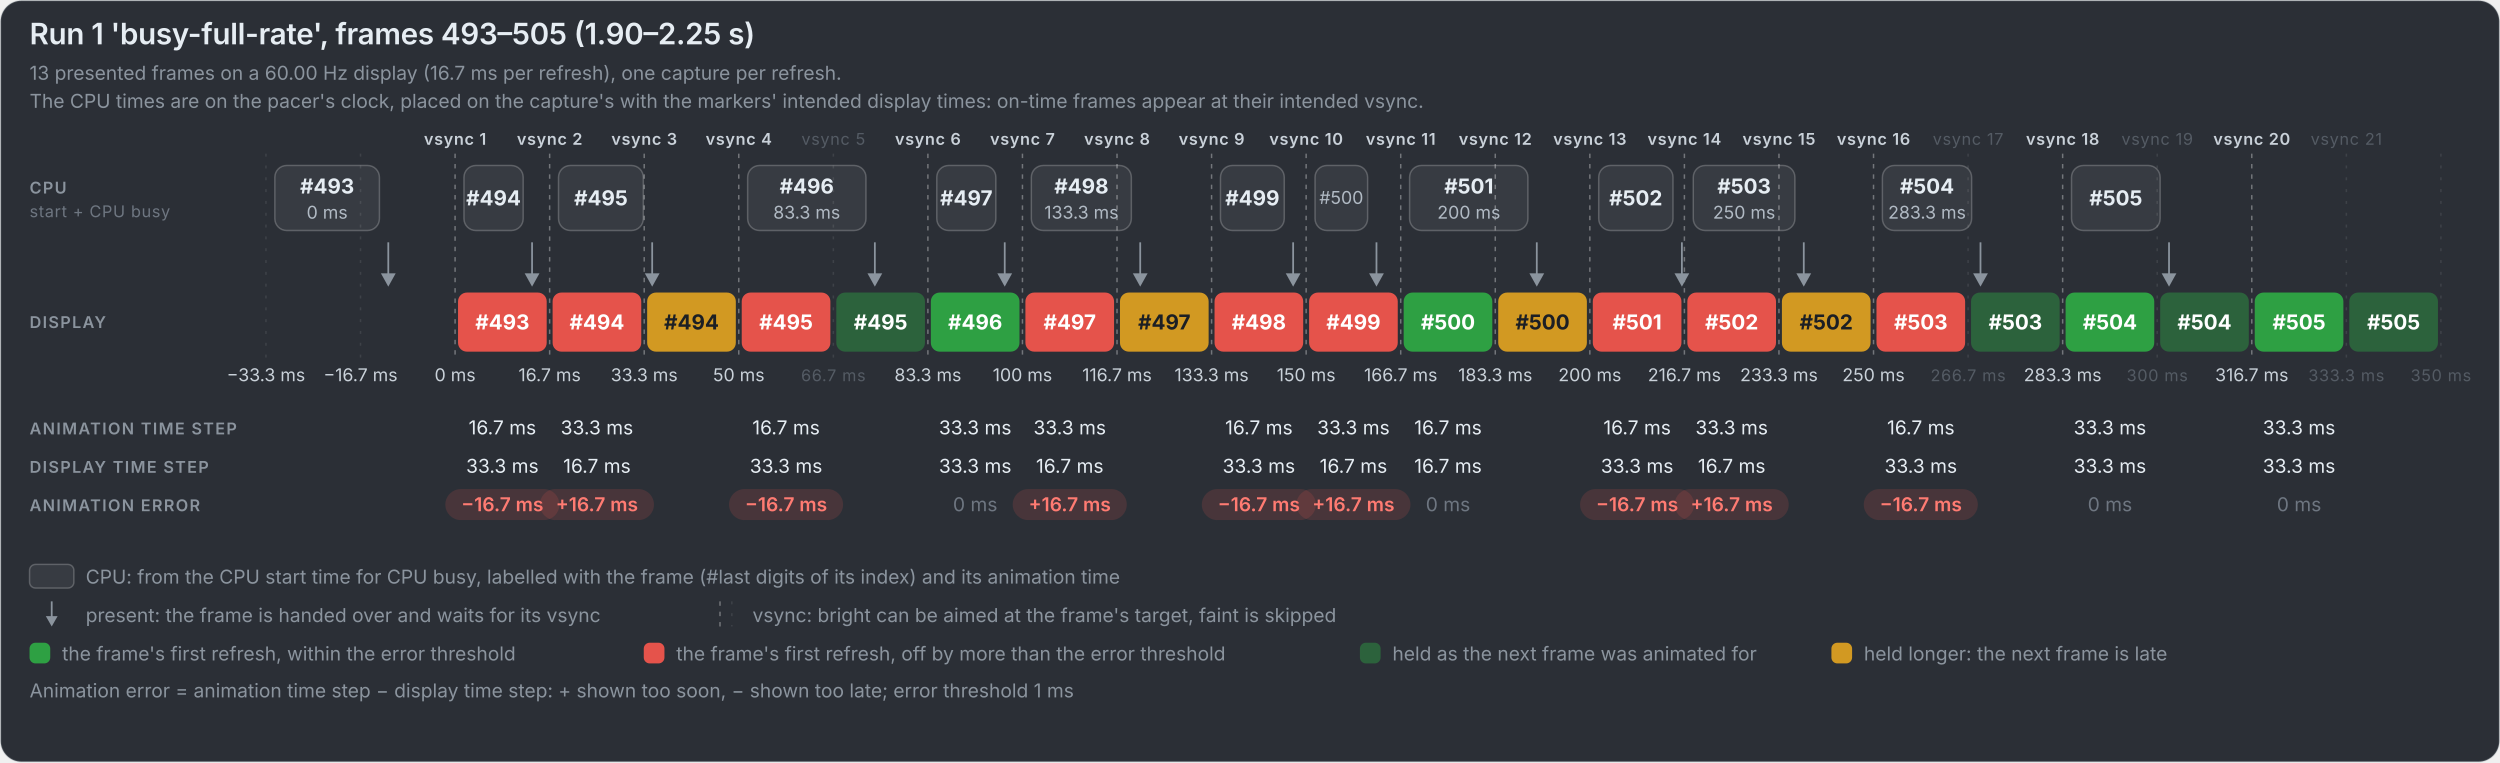
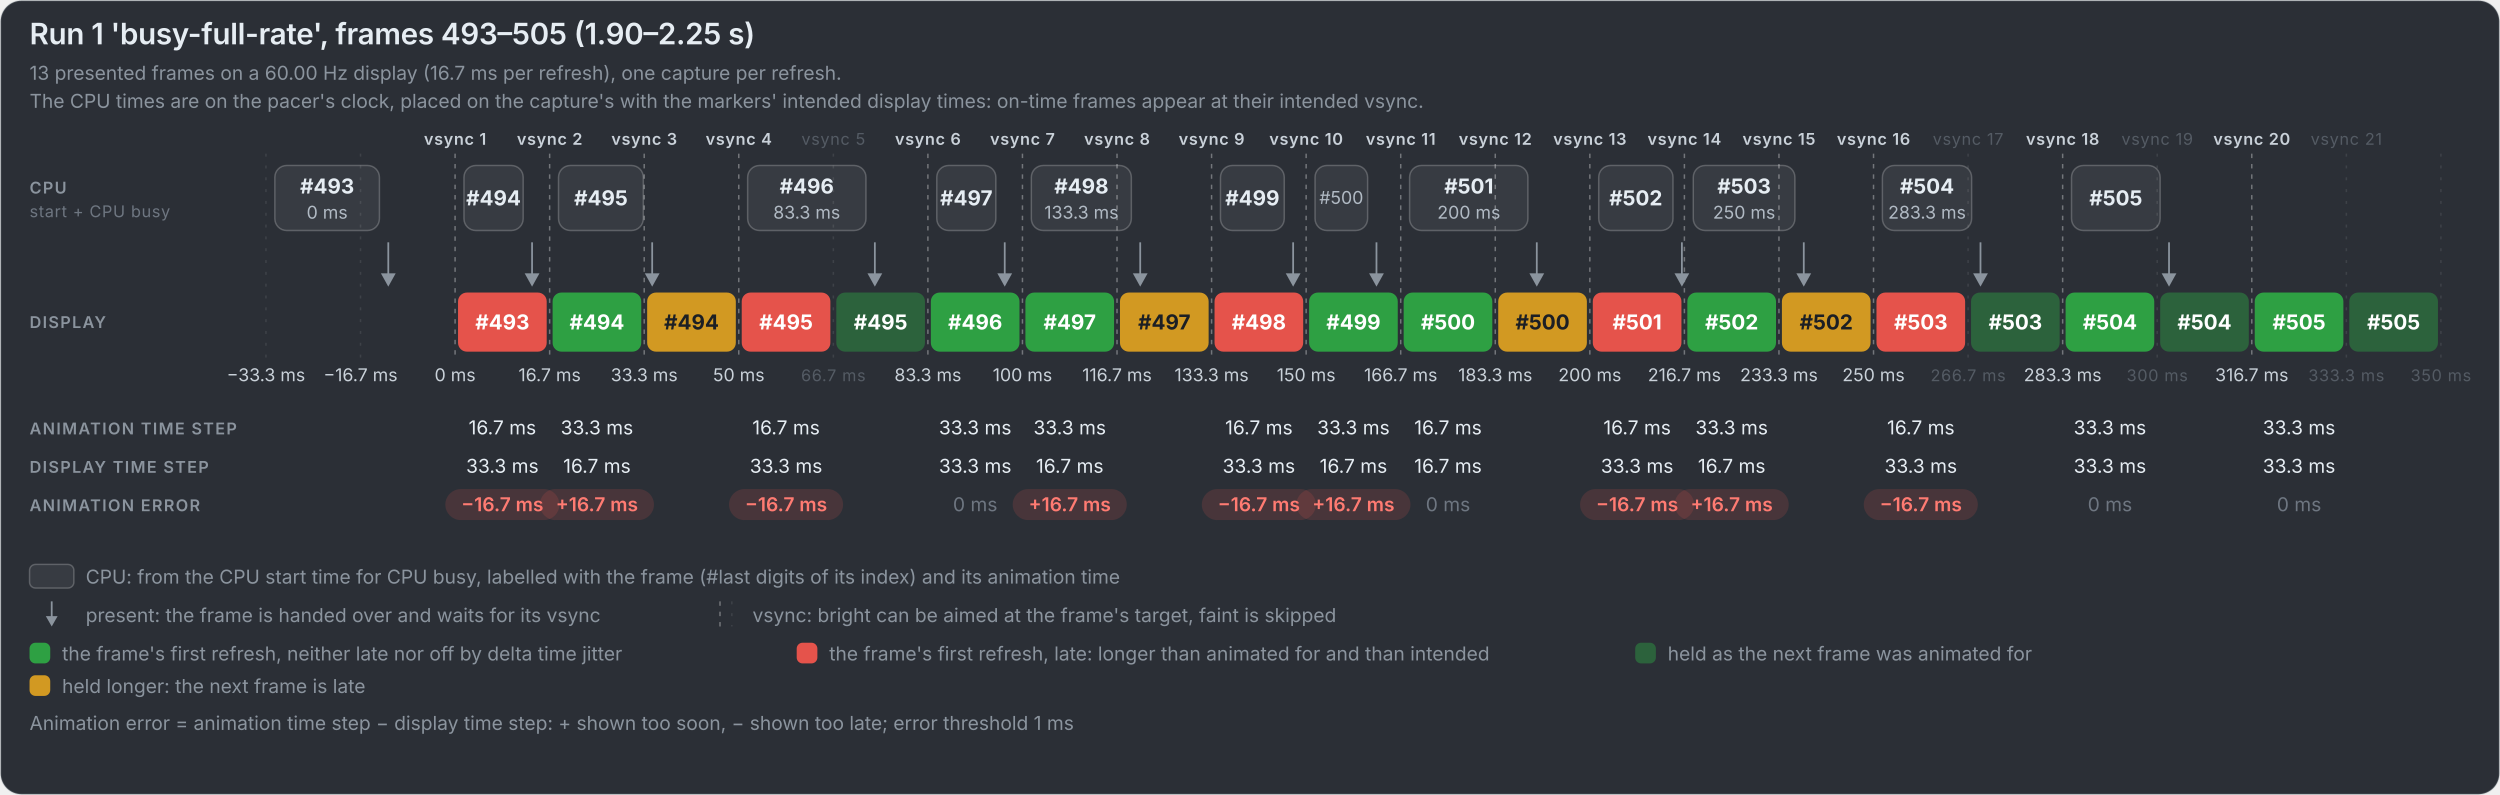
- <svg xmlns="http://www.w3.org/2000/svg" width="1692" height="516" viewBox="0 0 1692 516" role="img" aria-label="Run 1  'busy-full-rate', frames 493–505 (1.90–2.25 s)">
+ <svg xmlns="http://www.w3.org/2000/svg" width="1692" height="538" viewBox="0 0 1692 538" role="img" aria-label="Run 1  'busy-full-rate', frames 493–505 (1.90–2.25 s)">
  <style>
  text { font-family: "Segoe UI Variable Text", "Segoe UI", Inter, system-ui, -apple-system, "Helvetica Neue", Arial, sans-serif;
         font-size: 13px; fill: #e6edf3; font-variant-numeric: tabular-nums; }
  .card { fill: #1f242b; fill-opacity: 0.94; stroke: #8b949e; stroke-opacity: 0.25; stroke-width: 1; }
  .title { font-size: 20px; font-weight: 600; letter-spacing: -0.01em; }
  .sub { fill: #8b949e; }
  .label { font-size: 11px; font-weight: 600; letter-spacing: 0.08em; fill: #8b949e; }
  .vsync-n { font-size: 11px; fill: #6e7681; letter-spacing: 0.04em; }
  .axis { font-size: 12px; fill: #c9d1d9; }
  .vsync { stroke: #ffffff; stroke-opacity: 0.34; stroke-width: 1; stroke-dasharray: 3 4; }
  .vsync-skip { stroke: #ffffff; stroke-opacity: 0.09; stroke-width: 1; stroke-dasharray: 2 6; }
  .vsync-target { font-size: 11px; font-weight: 600; fill: #c9d1d9; letter-spacing: 0.04em; }
  .vsync-n-skip { font-size: 11px; fill: #545b64; letter-spacing: 0.04em; }
  .box { fill: #ffffff; fill-opacity: 0.06; stroke: #ffffff; stroke-opacity: 0.22; stroke-width: 1; }
  .frame { font-size: 14px; font-weight: 700; }
  .box-time { fill: #b1bac4; font-size: 12px; }
  .arrow { stroke: #8b949e; stroke-width: 1.2; }
  .arrowhead { fill: #8b949e; }
  .ok { fill: #2ea043; }
  .hold { fill: #2ea043; fill-opacity: 0.45; }
  .again { fill: #d29922; }
  .off { fill: #e5534b; }
  .off-jitter { fill: #e3b341; }
  .cell-text { font-size: 14px; font-weight: 700; fill: #ffffff; }
  .dark-text { fill: #1c1f24; }
  .zero { fill: #6e7681; }
  .err { fill: #ff7b72; font-weight: 600; }
  .err-pill { fill: #e5534b; fill-opacity: 0.16; }
  .err-jitter { fill: #e3b341; font-weight: 600; }
  .err-pill-jitter { fill: #e3b341; fill-opacity: 0.16; }
  .neutral { fill: #3d444d; }
  .lane { font-size: 15px; font-weight: 600; }
  .same { fill: #7ee787; font-weight: 600; }

  .tile { fill: #ffffff; fill-opacity: 0.05; stroke: #ffffff; stroke-opacity: 0.12; stroke-width: 1; }
  .tile-value { font-size: 20px; font-weight: 600; }
  .grid { stroke: #ffffff; stroke-opacity: 0.1; stroke-width: 1; }
  .zero-line { stroke: #ffffff; stroke-opacity: 0.45; stroke-width: 1; }
  .bar { fill: #e5534b; }
  .display-line { stroke: #2ea043; stroke-width: 2; fill: none; }
  .step-line { stroke: #58a6ff; stroke-width: 1.2; fill: none; stroke-linejoin: round; }
  .strip-a { fill: #6e7681; }
  .strip-b { fill: #adbac7; }
  .average-line { stroke: #d29922; stroke-width: 1.5; stroke-dasharray: 6 4; }
  .average-text { fill: #d29922; font-size: 12px; }

  .band { fill: #ffffff; fill-opacity: 0.06; }
  .error-refresh { stroke: #d29922; stroke-opacity: 0.8; stroke-width: 1; stroke-dasharray: 3 4; }
  .error-refresh-text { font-size: 11px; fill: #d29922; letter-spacing: 0.04em; }
  .held { stroke: #2ea043; stroke-width: 2.5; fill: none; }
  .held-late { stroke: #e5534b; stroke-width: 2.5; fill: none; }
  .bar-range { fill: #e5534b; fill-opacity: 0.3; }
  .static-band { fill: #a371f7; fill-opacity: 0.14; }
  .static-text { font-size: 11px; fill: #a371f7; letter-spacing: 0.04em; }
  .strip-static-a { fill: #a371f7; fill-opacity: 0.55; }
  .strip-static-b { fill: #a371f7; fill-opacity: 0.85; }
  .held-older { stroke: #db61a2; stroke-width: 2.5; fill: none; }
  .held-dropped { stroke: #f0883e; stroke-width: 2.5; fill: none; }
  .held-unknown { stroke: #768390; stroke-width: 2.5; stroke-dasharray: 4 3; fill: none; }
  .held-range-older { fill: #db61a2; fill-opacity: 0.3; }
  .held-range-dropped { fill: #f0883e; fill-opacity: 0.3; }
  .held-range-unknown { fill: #768390; fill-opacity: 0.3; }
  .held-fill-older { fill: #db61a2; }
  .held-fill-dropped { fill: #f0883e; }
  .held-fill-unknown { fill: #768390; }
  .strip-older { fill: #db61a2; }
  .strip-dropped { fill: #f0883e; }
  .key-pink { fill: #db61a2; }
  .key-orange { fill: #f0883e; }
  .key-unknown { fill: #768390; }
  .key-faint { fill: #ffffff; fill-opacity: 0.3; }
  .key-amber { fill: #d29922; }
  .key-green { fill: #2ea043; }
  .key-red { fill: #e5534b; }
  .key-blue { fill: #58a6ff; }
  .key-blue-faint { fill: #58a6ff; fill-opacity: 0.45; }
  .key-violet-a { fill: #a371f7; fill-opacity: 0.55; }
  .key-violet-b { fill: #a371f7; fill-opacity: 0.85; }
  .key-grey { fill: #3d444d; }
  .held-fill { fill: #2ea043; }
  .held-fill-late { fill: #e5534b; }
  .held-range { fill: #2ea043; fill-opacity: 0.3; }
  .held-range-late { fill: #e5534b; fill-opacity: 0.3; }
  .riser { stroke: #ffffff; stroke-opacity: 0.3; stroke-width: 1; fill: none; }
  .late-line { stroke: #e5534b; stroke-width: 1.5; fill: none; stroke-linejoin: round; }
  .late-line-adapted { stroke: #d29922; stroke-width: 1.5; fill: none; stroke-linejoin: round; }
  .late-line-none { stroke: #2ea043; stroke-width: 1.5; fill: none; stroke-linejoin: round; }
  .frametime { stroke: #58a6ff; stroke-width: 2.5; fill: none; }
  .frametime-range { fill: #58a6ff; fill-opacity: 0.3; }
  .step-range { fill: #58a6ff; fill-opacity: 0.25; }
  .frametime-fill { fill: #58a6ff; }
  .cpu-busy { fill: #58a6ff; fill-opacity: 0.22; }
  .strip-late { fill: #e5534b; }
  .bar-jitter { fill: #e3b341; }
  .bar-range-jitter { fill: #e3b341; fill-opacity: 0.3; }
  .strip-jitter { fill: #e3b341; }
  .key-jitter { fill: #e3b341; }
  .hist-bar { fill: #58a6ff; }
  .curve { stroke: #58a6ff; stroke-width: 2; fill: none; stroke-linejoin: round; }
  .clip-mark { fill: #e5534b; }
  .clip-text { font-size: 11px; fill: #e6edf3; }
  .warn { fill: #d29922; }
  .event-track { fill: #ffffff; fill-opacity: 0.05; }
  .event-dropped { fill: #f0883e; }
  .event-older { fill: #db61a2; }
  .event-torn { fill: #39c5cf; }
  .event-gap { fill: #768390; }
  .event-undecoded { fill: #545d68; }
  .key-cyan { fill: #39c5cf; }
  .key-undecoded { fill: #545d68; }
  .ref-target { stroke: #adbac7; stroke-width: 1.5; stroke-dasharray: 5 4; fill: none; }
  .ref-preferred { stroke: #d29922; stroke-width: 1.5; stroke-dasharray: 5 4; fill: none; }
  .key-light { fill: #adbac7; }
</style>
-   <rect class="card" x="0.5" y="0.5" width="1691" height="515" rx="14" />
+   <rect class="card" x="0.5" y="0.5" width="1691" height="537" rx="14" />
  <text x="20.0" y="30.0" text-anchor="start" class="title">Run 1  'busy-full-rate', frames 493–505 (1.90–2.25 s)</text>
  <text x="20.0" y="54.0" text-anchor="start" class="sub">13 presented frames on a 60.00 Hz display (16.7 ms per refresh), one capture per refresh.</text>
  <text x="20.0" y="73.0" text-anchor="start" class="sub">The CPU times are on the pacer's clock, placed on the capture's with the markers' intended display times: on-time frames appear at their intended vsync.</text>
  <g transform="translate(0 0)">
    <line class="vsync-skip" x1="180.0" y1="104" x2="180.0" y2="243.0" />
    <text x="180.0" y="258.0" text-anchor="middle" class="axis">−33.3 ms</text>
    <line class="vsync-skip" x1="244.0" y1="104" x2="244.0" y2="243.0" />
    <text x="244.0" y="258.0" text-anchor="middle" class="axis">−16.7 ms</text>
    <line class="vsync" x1="308.0" y1="104" x2="308.0" y2="243.0" />
    <text x="308.0" y="258.0" text-anchor="middle" class="axis">0 ms</text>
    <text x="308.0" y="98.0" text-anchor="middle" class="vsync-target">vsync 1</text>
    <line class="vsync" x1="372.0" y1="104" x2="372.0" y2="243.0" />
    <text x="372.0" y="258.0" text-anchor="middle" class="axis">16.7 ms</text>
    <text x="372.0" y="98.0" text-anchor="middle" class="vsync-target">vsync 2</text>
    <line class="vsync" x1="436.0" y1="104" x2="436.0" y2="243.0" />
    <text x="436.0" y="258.0" text-anchor="middle" class="axis">33.3 ms</text>
    <text x="436.0" y="98.0" text-anchor="middle" class="vsync-target">vsync 3</text>
    <line class="vsync" x1="500.0" y1="104" x2="500.0" y2="243.0" />
    <text x="500.0" y="258.0" text-anchor="middle" class="axis">50 ms</text>
    <text x="500.0" y="98.0" text-anchor="middle" class="vsync-target">vsync 4</text>
    <line class="vsync-skip" x1="564.0" y1="104" x2="564.0" y2="243.0" />
    <text x="564.0" y="258.0" text-anchor="middle" class="vsync-n-skip">66.7 ms</text>
    <text x="564.0" y="98.0" text-anchor="middle" class="vsync-n-skip">vsync 5</text>
    <line class="vsync" x1="628.0" y1="104" x2="628.0" y2="243.0" />
    <text x="628.0" y="258.0" text-anchor="middle" class="axis">83.3 ms</text>
    <text x="628.0" y="98.0" text-anchor="middle" class="vsync-target">vsync 6</text>
    <line class="vsync" x1="692.0" y1="104" x2="692.0" y2="243.0" />
    <text x="692.0" y="258.0" text-anchor="middle" class="axis">100 ms</text>
    <text x="692.0" y="98.0" text-anchor="middle" class="vsync-target">vsync 7</text>
    <line class="vsync" x1="756.0" y1="104" x2="756.0" y2="243.0" />
    <text x="756.0" y="258.0" text-anchor="middle" class="axis">116.7 ms</text>
    <text x="756.0" y="98.0" text-anchor="middle" class="vsync-target">vsync 8</text>
    <line class="vsync" x1="820.0" y1="104" x2="820.0" y2="243.0" />
    <text x="820.0" y="258.0" text-anchor="middle" class="axis">133.3 ms</text>
    <text x="820.0" y="98.0" text-anchor="middle" class="vsync-target">vsync 9</text>
    <line class="vsync" x1="884.0" y1="104" x2="884.0" y2="243.0" />
    <text x="884.0" y="258.0" text-anchor="middle" class="axis">150 ms</text>
    <text x="884.0" y="98.0" text-anchor="middle" class="vsync-target">vsync 10</text>
    <line class="vsync" x1="948.0" y1="104" x2="948.0" y2="243.0" />
    <text x="948.0" y="258.0" text-anchor="middle" class="axis">166.7 ms</text>
    <text x="948.0" y="98.0" text-anchor="middle" class="vsync-target">vsync 11</text>
    <line class="vsync" x1="1012.0" y1="104" x2="1012.0" y2="243.0" />
    <text x="1012.0" y="258.0" text-anchor="middle" class="axis">183.3 ms</text>
    <text x="1012.0" y="98.0" text-anchor="middle" class="vsync-target">vsync 12</text>
    <line class="vsync" x1="1076.0" y1="104" x2="1076.0" y2="243.0" />
    <text x="1076.0" y="258.0" text-anchor="middle" class="axis">200 ms</text>
    <text x="1076.0" y="98.0" text-anchor="middle" class="vsync-target">vsync 13</text>
    <line class="vsync" x1="1140.0" y1="104" x2="1140.0" y2="243.0" />
    <text x="1140.0" y="258.0" text-anchor="middle" class="axis">216.7 ms</text>
    <text x="1140.0" y="98.0" text-anchor="middle" class="vsync-target">vsync 14</text>
    <line class="vsync" x1="1204.0" y1="104" x2="1204.0" y2="243.0" />
    <text x="1204.0" y="258.0" text-anchor="middle" class="axis">233.3 ms</text>
    <text x="1204.0" y="98.0" text-anchor="middle" class="vsync-target">vsync 15</text>
    <line class="vsync" x1="1268.0" y1="104" x2="1268.0" y2="243.0" />
    <text x="1268.0" y="258.0" text-anchor="middle" class="axis">250 ms</text>
    <text x="1268.0" y="98.0" text-anchor="middle" class="vsync-target">vsync 16</text>
    <line class="vsync-skip" x1="1332.0" y1="104" x2="1332.0" y2="243.0" />
    <text x="1332.0" y="258.0" text-anchor="middle" class="vsync-n-skip">266.7 ms</text>
    <text x="1332.0" y="98.0" text-anchor="middle" class="vsync-n-skip">vsync 17</text>
    <line class="vsync" x1="1396.0" y1="104" x2="1396.0" y2="243.0" />
    <text x="1396.0" y="258.0" text-anchor="middle" class="axis">283.3 ms</text>
    <text x="1396.0" y="98.0" text-anchor="middle" class="vsync-target">vsync 18</text>
    <line class="vsync-skip" x1="1460.0" y1="104" x2="1460.0" y2="243.0" />
    <text x="1460.0" y="258.0" text-anchor="middle" class="vsync-n-skip">300 ms</text>
    <text x="1460.0" y="98.0" text-anchor="middle" class="vsync-n-skip">vsync 19</text>
    <line class="vsync" x1="1524.0" y1="104" x2="1524.0" y2="243.0" />
    <text x="1524.0" y="258.0" text-anchor="middle" class="axis">316.7 ms</text>
    <text x="1524.0" y="98.0" text-anchor="middle" class="vsync-target">vsync 20</text>
    <line class="vsync-skip" x1="1588.0" y1="104" x2="1588.0" y2="243.0" />
    <text x="1588.0" y="258.0" text-anchor="middle" class="vsync-n-skip">333.3 ms</text>
    <text x="1588.0" y="98.0" text-anchor="middle" class="vsync-n-skip">vsync 21</text>
    <line class="vsync-skip" x1="1652.0" y1="104" x2="1652.0" y2="243.0" />
    <text x="1652.0" y="258.0" text-anchor="middle" class="vsync-n-skip">350 ms</text>
    <text x="20.0" y="131.0" text-anchor="start" class="label">CPU</text>
    <text x="20.0" y="147.0" text-anchor="start" class="vsync-n">start + CPU busy</text>
    <text x="20.0" y="222.0" text-anchor="start" class="label">DISPLAY</text>
    <text x="20.0" y="294.0" text-anchor="start" class="label">ANIMATION TIME STEP</text>
    <text x="20.0" y="320.0" text-anchor="start" class="label">DISPLAY TIME STEP</text>
    <text x="20.0" y="346.0" text-anchor="start" class="label">ANIMATION ERROR</text>
    <rect class="box" x="186.0" y="112.0" width="70.8" height="44" rx="8" />
    <text x="221.4" y="131.0" text-anchor="middle" class="frame">#493</text>
    <text x="221.4" y="148.0" text-anchor="middle" class="box-time">0 ms</text>
    <line class="arrow" x1="262.8" y1="164.0" x2="262.8" y2="186.0" />
    <path class="arrowhead" d="M257.8,185.0 L267.8,185.0 L262.8,194.0 z" />
    <rect class="box" x="314.0" y="112.0" width="40.1" height="44" rx="8" />
    <text x="334.0" y="139.0" text-anchor="middle" class="frame">#494</text>
    <line class="arrow" x1="360.1" y1="164.0" x2="360.1" y2="186.0" />
    <path class="arrowhead" d="M355.1,185.0 L365.1,185.0 L360.1,194.0 z" />
    <rect class="box" x="378.0" y="112.0" width="57.4" height="44" rx="8" />
    <text x="406.7" y="139.0" text-anchor="middle" class="frame">#495</text>
    <line class="arrow" x1="441.4" y1="164.0" x2="441.4" y2="186.0" />
    <path class="arrowhead" d="M436.4,185.0 L446.4,185.0 L441.4,194.0 z" />
    <rect class="box" x="506.0" y="112.0" width="80.1" height="44" rx="8" />
    <text x="546.0" y="131.0" text-anchor="middle" class="frame">#496</text>
    <text x="546.0" y="148.0" text-anchor="middle" class="box-time">83.3 ms</text>
    <line class="arrow" x1="592.1" y1="164.0" x2="592.1" y2="186.0" />
    <path class="arrowhead" d="M587.1,185.0 L597.1,185.0 L592.1,194.0 z" />
    <rect class="box" x="634.0" y="112.0" width="40.0" height="44" rx="8" />
    <text x="654.0" y="139.0" text-anchor="middle" class="frame">#497</text>
    <line class="arrow" x1="680.0" y1="164.0" x2="680.0" y2="186.0" />
    <path class="arrowhead" d="M675.0,185.0 L685.0,185.0 L680.0,194.0 z" />
    <rect class="box" x="698.0" y="112.0" width="67.7" height="44" rx="8" />
    <text x="731.9" y="131.0" text-anchor="middle" class="frame">#498</text>
    <text x="731.9" y="148.0" text-anchor="middle" class="box-time">133.3 ms</text>
    <line class="arrow" x1="771.7" y1="164.0" x2="771.7" y2="186.0" />
    <path class="arrowhead" d="M766.7,185.0 L776.7,185.0 L771.7,194.0 z" />
    <rect class="box" x="826.0" y="112.0" width="43.2" height="44" rx="8" />
    <text x="847.6" y="139.0" text-anchor="middle" class="frame">#499</text>
    <line class="arrow" x1="875.2" y1="164.0" x2="875.2" y2="186.0" />
    <path class="arrowhead" d="M870.2,185.0 L880.2,185.0 L875.2,194.0 z" />
    <rect class="box" x="890.0" y="112.0" width="35.6" height="44" rx="8" />
    <text x="907.8" y="138.0" text-anchor="middle" class="box-time">#500</text>
    <line class="arrow" x1="931.6" y1="164.0" x2="931.6" y2="186.0" />
    <path class="arrowhead" d="M926.6,185.0 L936.6,185.0 L931.6,194.0 z" />
    <rect class="box" x="954.0" y="112.0" width="80.1" height="44" rx="8" />
    <text x="994.1" y="131.0" text-anchor="middle" class="frame">#501</text>
    <text x="994.1" y="148.0" text-anchor="middle" class="box-time">200 ms</text>
    <line class="arrow" x1="1040.1" y1="164.0" x2="1040.1" y2="186.0" />
    <path class="arrowhead" d="M1035.1,185.0 L1045.1,185.0 L1040.1,194.0 z" />
    <rect class="box" x="1082.0" y="112.0" width="50.3" height="44" rx="8" />
    <text x="1107.1" y="139.0" text-anchor="middle" class="frame">#502</text>
    <line class="arrow" x1="1138.3" y1="164.0" x2="1138.3" y2="186.0" />
    <path class="arrowhead" d="M1133.3,185.0 L1143.3,185.0 L1138.3,194.0 z" />
    <rect class="box" x="1146.0" y="112.0" width="68.8" height="44" rx="8" />
    <text x="1180.4" y="131.0" text-anchor="middle" class="frame">#503</text>
    <text x="1180.4" y="148.0" text-anchor="middle" class="box-time">250 ms</text>
    <line class="arrow" x1="1220.8" y1="164.0" x2="1220.8" y2="186.0" />
    <path class="arrowhead" d="M1215.8,185.0 L1225.8,185.0 L1220.8,194.0 z" />
    <rect class="box" x="1274.0" y="112.0" width="60.4" height="44" rx="8" />
    <text x="1304.2" y="131.0" text-anchor="middle" class="frame">#504</text>
    <text x="1304.2" y="148.0" text-anchor="middle" class="box-time">283.3 ms</text>
    <line class="arrow" x1="1340.4" y1="164.0" x2="1340.4" y2="186.0" />
    <path class="arrowhead" d="M1335.4,185.0 L1345.4,185.0 L1340.4,194.0 z" />
    <rect class="box" x="1402.0" y="112.0" width="60.0" height="44" rx="8" />
    <text x="1432.0" y="139.0" text-anchor="middle" class="frame">#505</text>
    <line class="arrow" x1="1468.0" y1="164.0" x2="1468.0" y2="186.0" />
    <path class="arrowhead" d="M1463.0,185.0 L1473.0,185.0 L1468.0,194.0 z" />
    <rect class="off" x="310.0" y="198.0" width="60.0" height="40" rx="6" />
    <text x="340.0" y="223.0" text-anchor="middle" class="cell-text">#493</text>
    <text x="340.0" y="294.0" text-anchor="middle">16.7 ms</text>
    <text x="340.0" y="320.0" text-anchor="middle">33.3 ms</text>
    <rect class="err-pill" x="301.4" y="331.0" width="77.2" height="21" rx="10.5" />
    <text x="340.0" y="346.0" text-anchor="middle" class="err">−16.7 ms</text>
-     <rect class="off" x="374.0" y="198.0" width="60.0" height="40" rx="6" />
+     <rect class="ok" x="374.0" y="198.0" width="60.0" height="40" rx="6" />
    <text x="404.0" y="223.0" text-anchor="middle" class="cell-text">#494</text>
    <rect class="again" x="438.0" y="198.0" width="60.0" height="40" rx="6" />
    <text x="468.0" y="223.0" text-anchor="middle" class="cell-text dark-text">#494</text>
    <text x="404.0" y="294.0" text-anchor="middle">33.3 ms</text>
    <text x="404.0" y="320.0" text-anchor="middle">16.7 ms</text>
    <rect class="err-pill" x="365.4" y="331.0" width="77.2" height="21" rx="10.5" />
    <text x="404.0" y="346.0" text-anchor="middle" class="err">+16.7 ms</text>
    <rect class="off" x="502.0" y="198.0" width="60.0" height="40" rx="6" />
    <text x="532.0" y="223.0" text-anchor="middle" class="cell-text">#495</text>
    <rect class="hold" x="566.0" y="198.0" width="60.0" height="40" rx="6" />
    <text x="596.0" y="223.0" text-anchor="middle" class="cell-text">#495</text>
    <text x="532.0" y="294.0" text-anchor="middle">16.7 ms</text>
    <text x="532.0" y="320.0" text-anchor="middle">33.3 ms</text>
    <rect class="err-pill" x="493.4" y="331.0" width="77.2" height="21" rx="10.5" />
    <text x="532.0" y="346.0" text-anchor="middle" class="err">−16.7 ms</text>
    <rect class="ok" x="630.0" y="198.0" width="60.0" height="40" rx="6" />
    <text x="660.0" y="223.0" text-anchor="middle" class="cell-text">#496</text>
    <text x="660.0" y="294.0" text-anchor="middle">33.3 ms</text>
    <text x="660.0" y="320.0" text-anchor="middle">33.3 ms</text>
    <text x="660.0" y="346.0" text-anchor="middle" class="zero">0 ms</text>
-     <rect class="off" x="694.0" y="198.0" width="60.0" height="40" rx="6" />
+     <rect class="ok" x="694.0" y="198.0" width="60.0" height="40" rx="6" />
    <text x="724.0" y="223.0" text-anchor="middle" class="cell-text">#497</text>
    <rect class="again" x="758.0" y="198.0" width="60.0" height="40" rx="6" />
    <text x="788.0" y="223.0" text-anchor="middle" class="cell-text dark-text">#497</text>
    <text x="724.0" y="294.0" text-anchor="middle">33.3 ms</text>
    <text x="724.0" y="320.0" text-anchor="middle">16.7 ms</text>
    <rect class="err-pill" x="685.4" y="331.0" width="77.2" height="21" rx="10.5" />
    <text x="724.0" y="346.0" text-anchor="middle" class="err">+16.7 ms</text>
    <rect class="off" x="822.0" y="198.0" width="60.0" height="40" rx="6" />
    <text x="852.0" y="223.0" text-anchor="middle" class="cell-text">#498</text>
    <text x="852.0" y="294.0" text-anchor="middle">16.7 ms</text>
    <text x="852.0" y="320.0" text-anchor="middle">33.3 ms</text>
    <rect class="err-pill" x="813.4" y="331.0" width="77.2" height="21" rx="10.5" />
    <text x="852.0" y="346.0" text-anchor="middle" class="err">−16.7 ms</text>
-     <rect class="off" x="886.0" y="198.0" width="60.0" height="40" rx="6" />
+     <rect class="ok" x="886.0" y="198.0" width="60.0" height="40" rx="6" />
    <text x="916.0" y="223.0" text-anchor="middle" class="cell-text">#499</text>
    <text x="916.0" y="294.0" text-anchor="middle">33.3 ms</text>
    <text x="916.0" y="320.0" text-anchor="middle">16.7 ms</text>
    <rect class="err-pill" x="877.4" y="331.0" width="77.2" height="21" rx="10.5" />
    <text x="916.0" y="346.0" text-anchor="middle" class="err">+16.7 ms</text>
    <rect class="ok" x="950.0" y="198.0" width="60.0" height="40" rx="6" />
    <text x="980.0" y="223.0" text-anchor="middle" class="cell-text">#500</text>
    <rect class="again" x="1014.0" y="198.0" width="60.0" height="40" rx="6" />
    <text x="1044.0" y="223.0" text-anchor="middle" class="cell-text dark-text">#500</text>
    <text x="980.0" y="294.0" text-anchor="middle">16.7 ms</text>
    <text x="980.0" y="320.0" text-anchor="middle">16.7 ms</text>
    <text x="980.0" y="346.0" text-anchor="middle" class="zero">0 ms</text>
    <rect class="off" x="1078.0" y="198.0" width="60.0" height="40" rx="6" />
    <text x="1108.0" y="223.0" text-anchor="middle" class="cell-text">#501</text>
    <text x="1108.0" y="294.0" text-anchor="middle">16.7 ms</text>
    <text x="1108.0" y="320.0" text-anchor="middle">33.3 ms</text>
    <rect class="err-pill" x="1069.4" y="331.0" width="77.2" height="21" rx="10.5" />
    <text x="1108.0" y="346.0" text-anchor="middle" class="err">−16.7 ms</text>
-     <rect class="off" x="1142.0" y="198.0" width="60.0" height="40" rx="6" />
+     <rect class="ok" x="1142.0" y="198.0" width="60.0" height="40" rx="6" />
    <text x="1172.0" y="223.0" text-anchor="middle" class="cell-text">#502</text>
    <rect class="again" x="1206.0" y="198.0" width="60.0" height="40" rx="6" />
    <text x="1236.0" y="223.0" text-anchor="middle" class="cell-text dark-text">#502</text>
    <text x="1172.0" y="294.0" text-anchor="middle">33.3 ms</text>
    <text x="1172.0" y="320.0" text-anchor="middle">16.7 ms</text>
    <rect class="err-pill" x="1133.4" y="331.0" width="77.2" height="21" rx="10.5" />
    <text x="1172.0" y="346.0" text-anchor="middle" class="err">+16.7 ms</text>
    <rect class="off" x="1270.0" y="198.0" width="60.0" height="40" rx="6" />
    <text x="1300.0" y="223.0" text-anchor="middle" class="cell-text">#503</text>
    <rect class="hold" x="1334.0" y="198.0" width="60.0" height="40" rx="6" />
    <text x="1364.0" y="223.0" text-anchor="middle" class="cell-text">#503</text>
    <text x="1300.0" y="294.0" text-anchor="middle">16.7 ms</text>
    <text x="1300.0" y="320.0" text-anchor="middle">33.3 ms</text>
    <rect class="err-pill" x="1261.4" y="331.0" width="77.2" height="21" rx="10.5" />
    <text x="1300.0" y="346.0" text-anchor="middle" class="err">−16.7 ms</text>
    <rect class="ok" x="1398.0" y="198.0" width="60.0" height="40" rx="6" />
    <text x="1428.0" y="223.0" text-anchor="middle" class="cell-text">#504</text>
    <rect class="hold" x="1462.0" y="198.0" width="60.0" height="40" rx="6" />
    <text x="1492.0" y="223.0" text-anchor="middle" class="cell-text">#504</text>
    <text x="1428.0" y="294.0" text-anchor="middle">33.3 ms</text>
    <text x="1428.0" y="320.0" text-anchor="middle">33.3 ms</text>
    <text x="1428.0" y="346.0" text-anchor="middle" class="zero">0 ms</text>
    <rect class="ok" x="1526.0" y="198.0" width="60.0" height="40" rx="6" />
    <text x="1556.0" y="223.0" text-anchor="middle" class="cell-text">#505</text>
    <rect class="hold" x="1590.0" y="198.0" width="60.0" height="40" rx="6" />
    <text x="1620.0" y="223.0" text-anchor="middle" class="cell-text">#505</text>
    <text x="1556.0" y="294.0" text-anchor="middle">33.3 ms</text>
    <text x="1556.0" y="320.0" text-anchor="middle">33.3 ms</text>
    <text x="1556.0" y="346.0" text-anchor="middle" class="zero">0 ms</text>
    <rect class="box" x="20" y="382.0" width="30" height="16" rx="4" />
    <text x="58.0" y="395.0" text-anchor="start" class="sub">CPU: from the CPU start time for CPU busy, labelled with the frame (#last digits of its index) and its animation time</text>
    <line class="arrow" x1="35.0" y1="407.0" x2="35.0" y2="418.0" />
    <path class="arrowhead" d="M31.0,417.0 L39.0,417.0 L35.0,424.0 z" />
    <text x="58.0" y="421.0" text-anchor="start" class="sub">present: the frame is handed over and waits for its vsync</text>
    <line class="vsync" x1="487.3" y1="407.0" x2="487.3" y2="424.0" />
    <line class="vsync-skip" x1="495.3" y1="407.0" x2="495.3" y2="424.0" />
    <text x="509.3" y="421.0" text-anchor="start" class="sub">vsync: bright can be aimed at the frame's target, faint is skipped</text>
    <rect class="ok" x="20.0" y="435.0" width="14" height="14" rx="4" />
-     <text x="42.0" y="447.0" text-anchor="start" class="sub">the frame's first refresh, within the error threshold</text>
-     <rect class="off" x="435.7" y="435.0" width="14" height="14" rx="4" />
-     <text x="457.7" y="447.0" text-anchor="start" class="sub">the frame's first refresh, off by more than the error threshold</text>
-     <rect class="hold" x="920.4" y="435.0" width="14" height="14" rx="4" />
-     <text x="942.4" y="447.0" text-anchor="start" class="sub">held as the next frame was animated for</text>
-     <rect class="again" x="1239.5" y="435.0" width="14" height="14" rx="4" />
-     <text x="1261.5" y="447.0" text-anchor="start" class="sub">held longer: the next frame is late</text>
-     <text x="20.0" y="472.0" text-anchor="start" class="sub">Animation error = animation time step − display time step: + shown too soon, − shown too late; error threshold 1 ms</text>
+     <text x="42.0" y="447.0" text-anchor="start" class="sub">the frame's first refresh, neither late nor off by delta time jitter</text>
+     <rect class="off" x="539.2" y="435.0" width="14" height="14" rx="4" />
+     <text x="561.2" y="447.0" text-anchor="start" class="sub">the frame's first refresh, late: longer than animated for and than intended</text>
+     <rect class="hold" x="1106.7" y="435.0" width="14" height="14" rx="4" />
+     <text x="1128.7" y="447.0" text-anchor="start" class="sub">held as the next frame was animated for</text>
+     <rect class="again" x="20.0" y="457.0" width="14" height="14" rx="4" />
+     <text x="42.0" y="469.0" text-anchor="start" class="sub">held longer: the next frame is late</text>
+     <text x="20.0" y="494.0" text-anchor="start" class="sub">Animation error = animation time step − display time step: + shown too soon, − shown too late; error threshold 1 ms</text>
  </g>
</svg>
